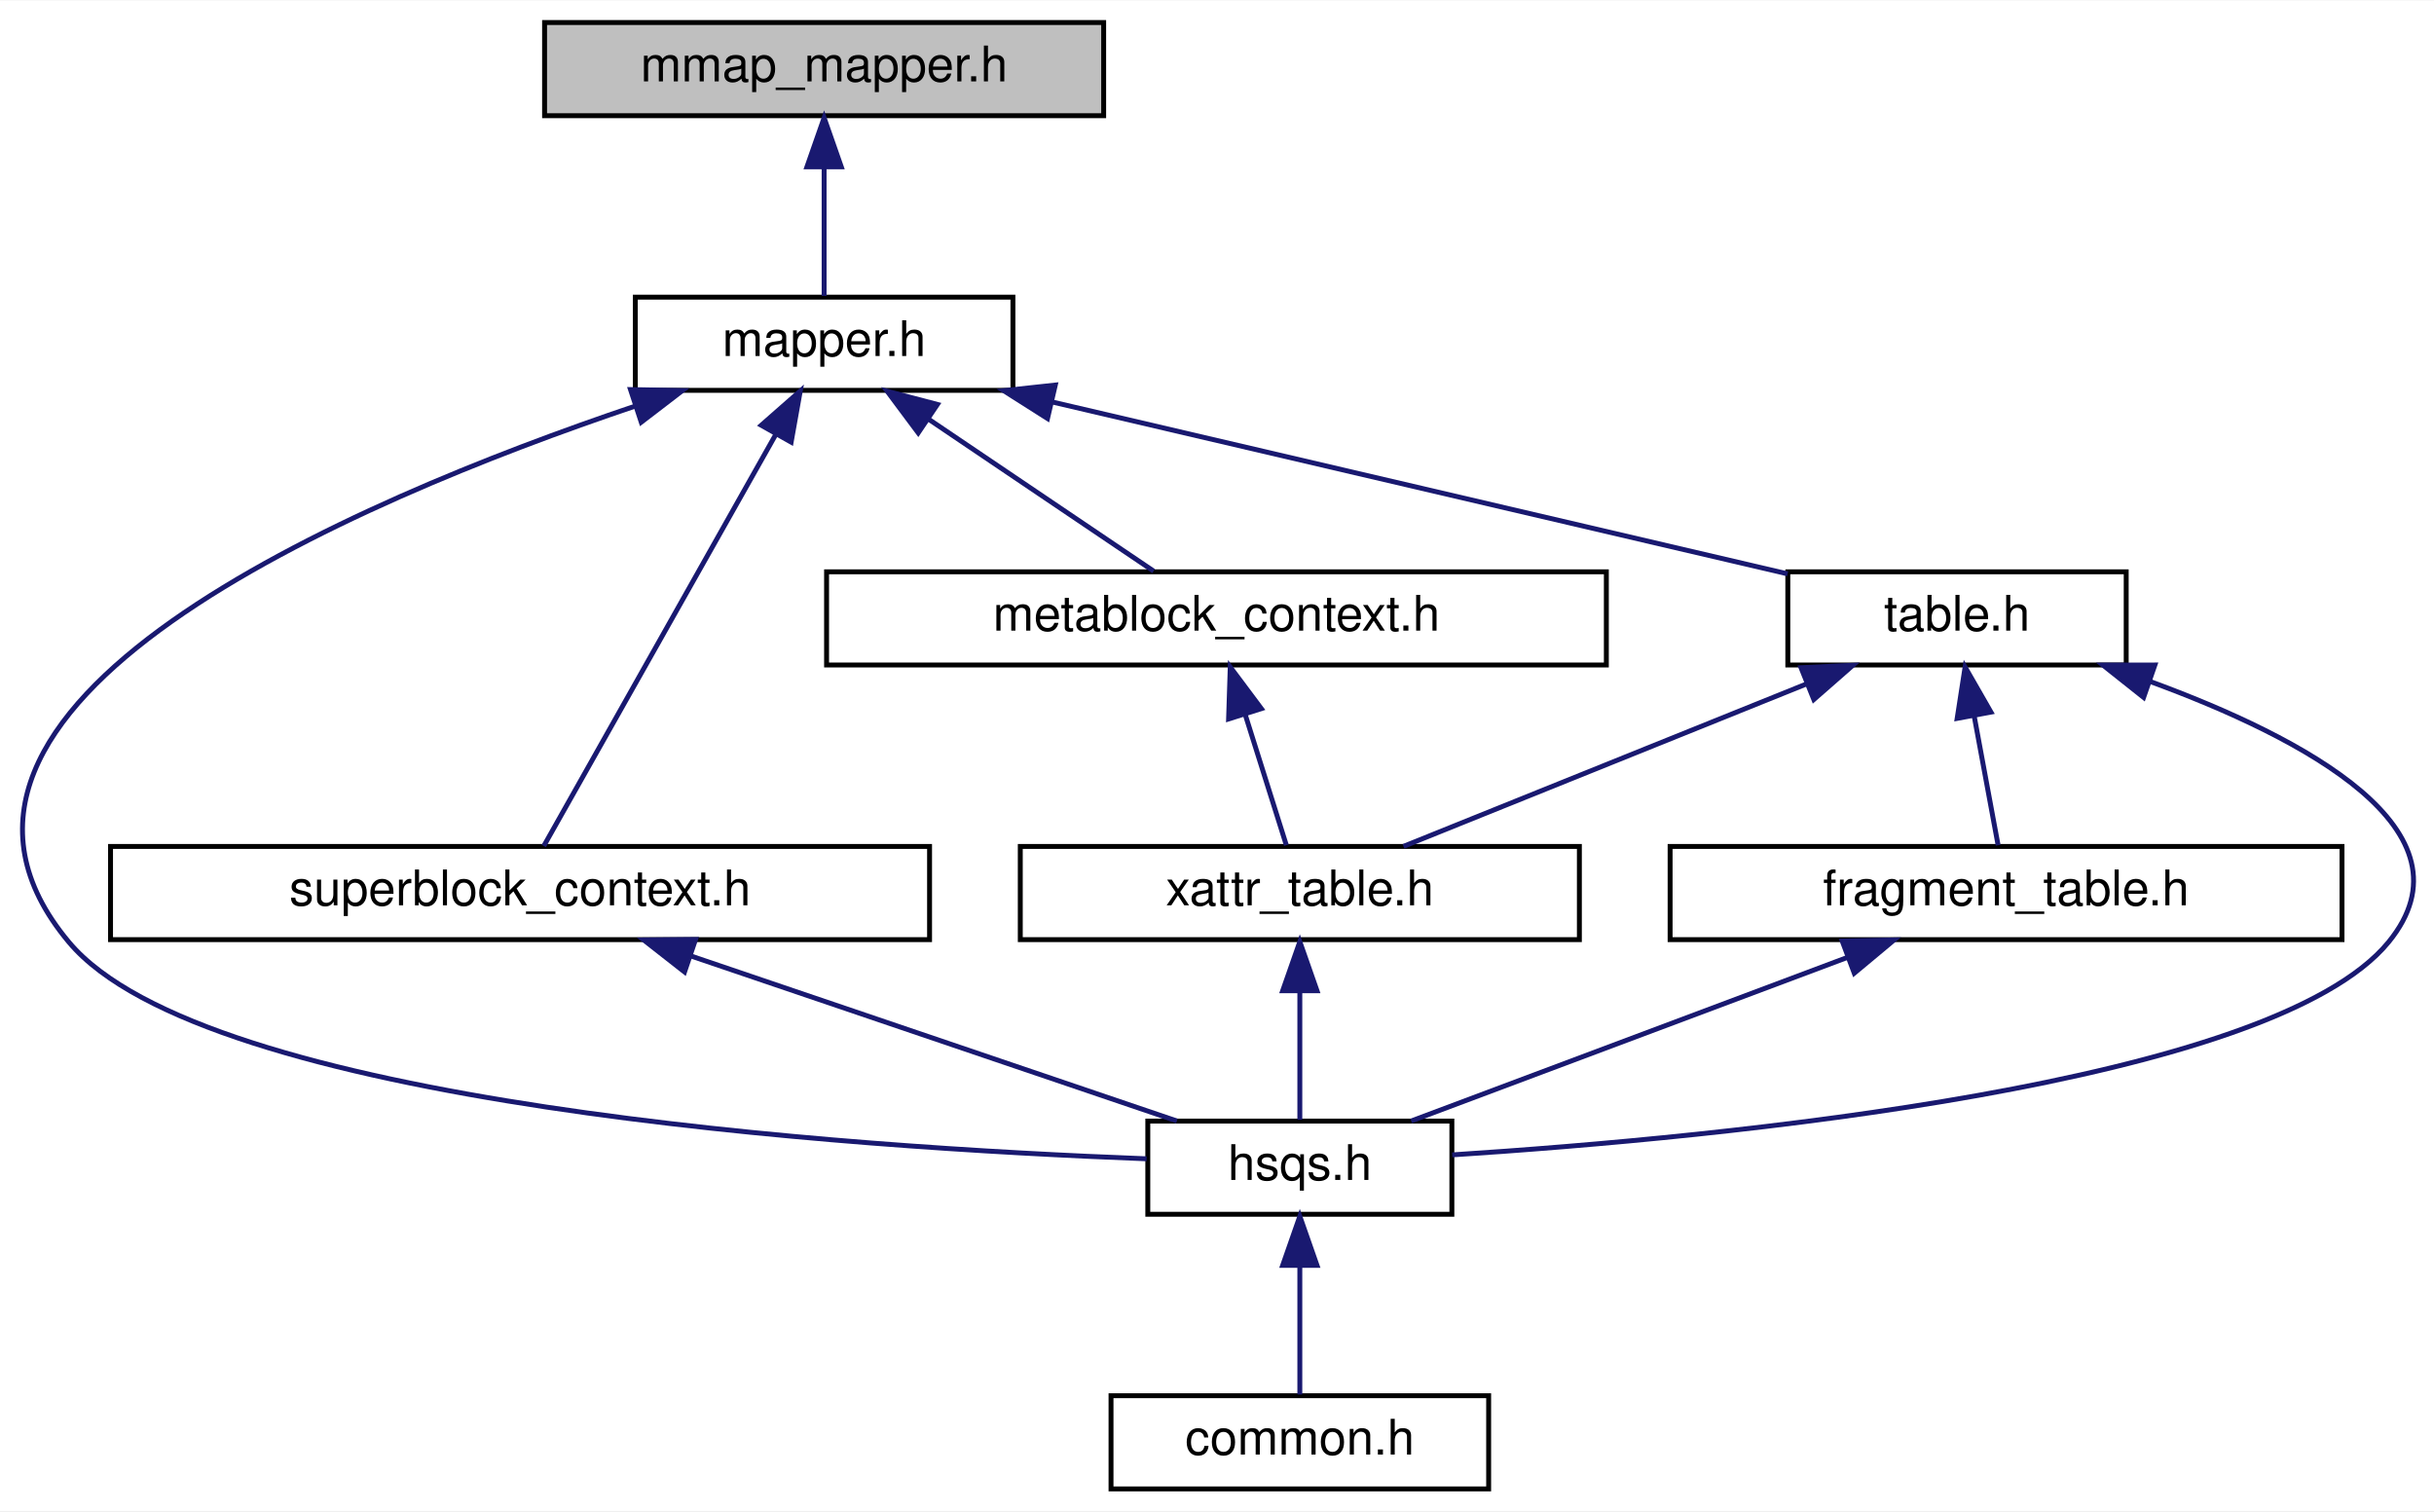
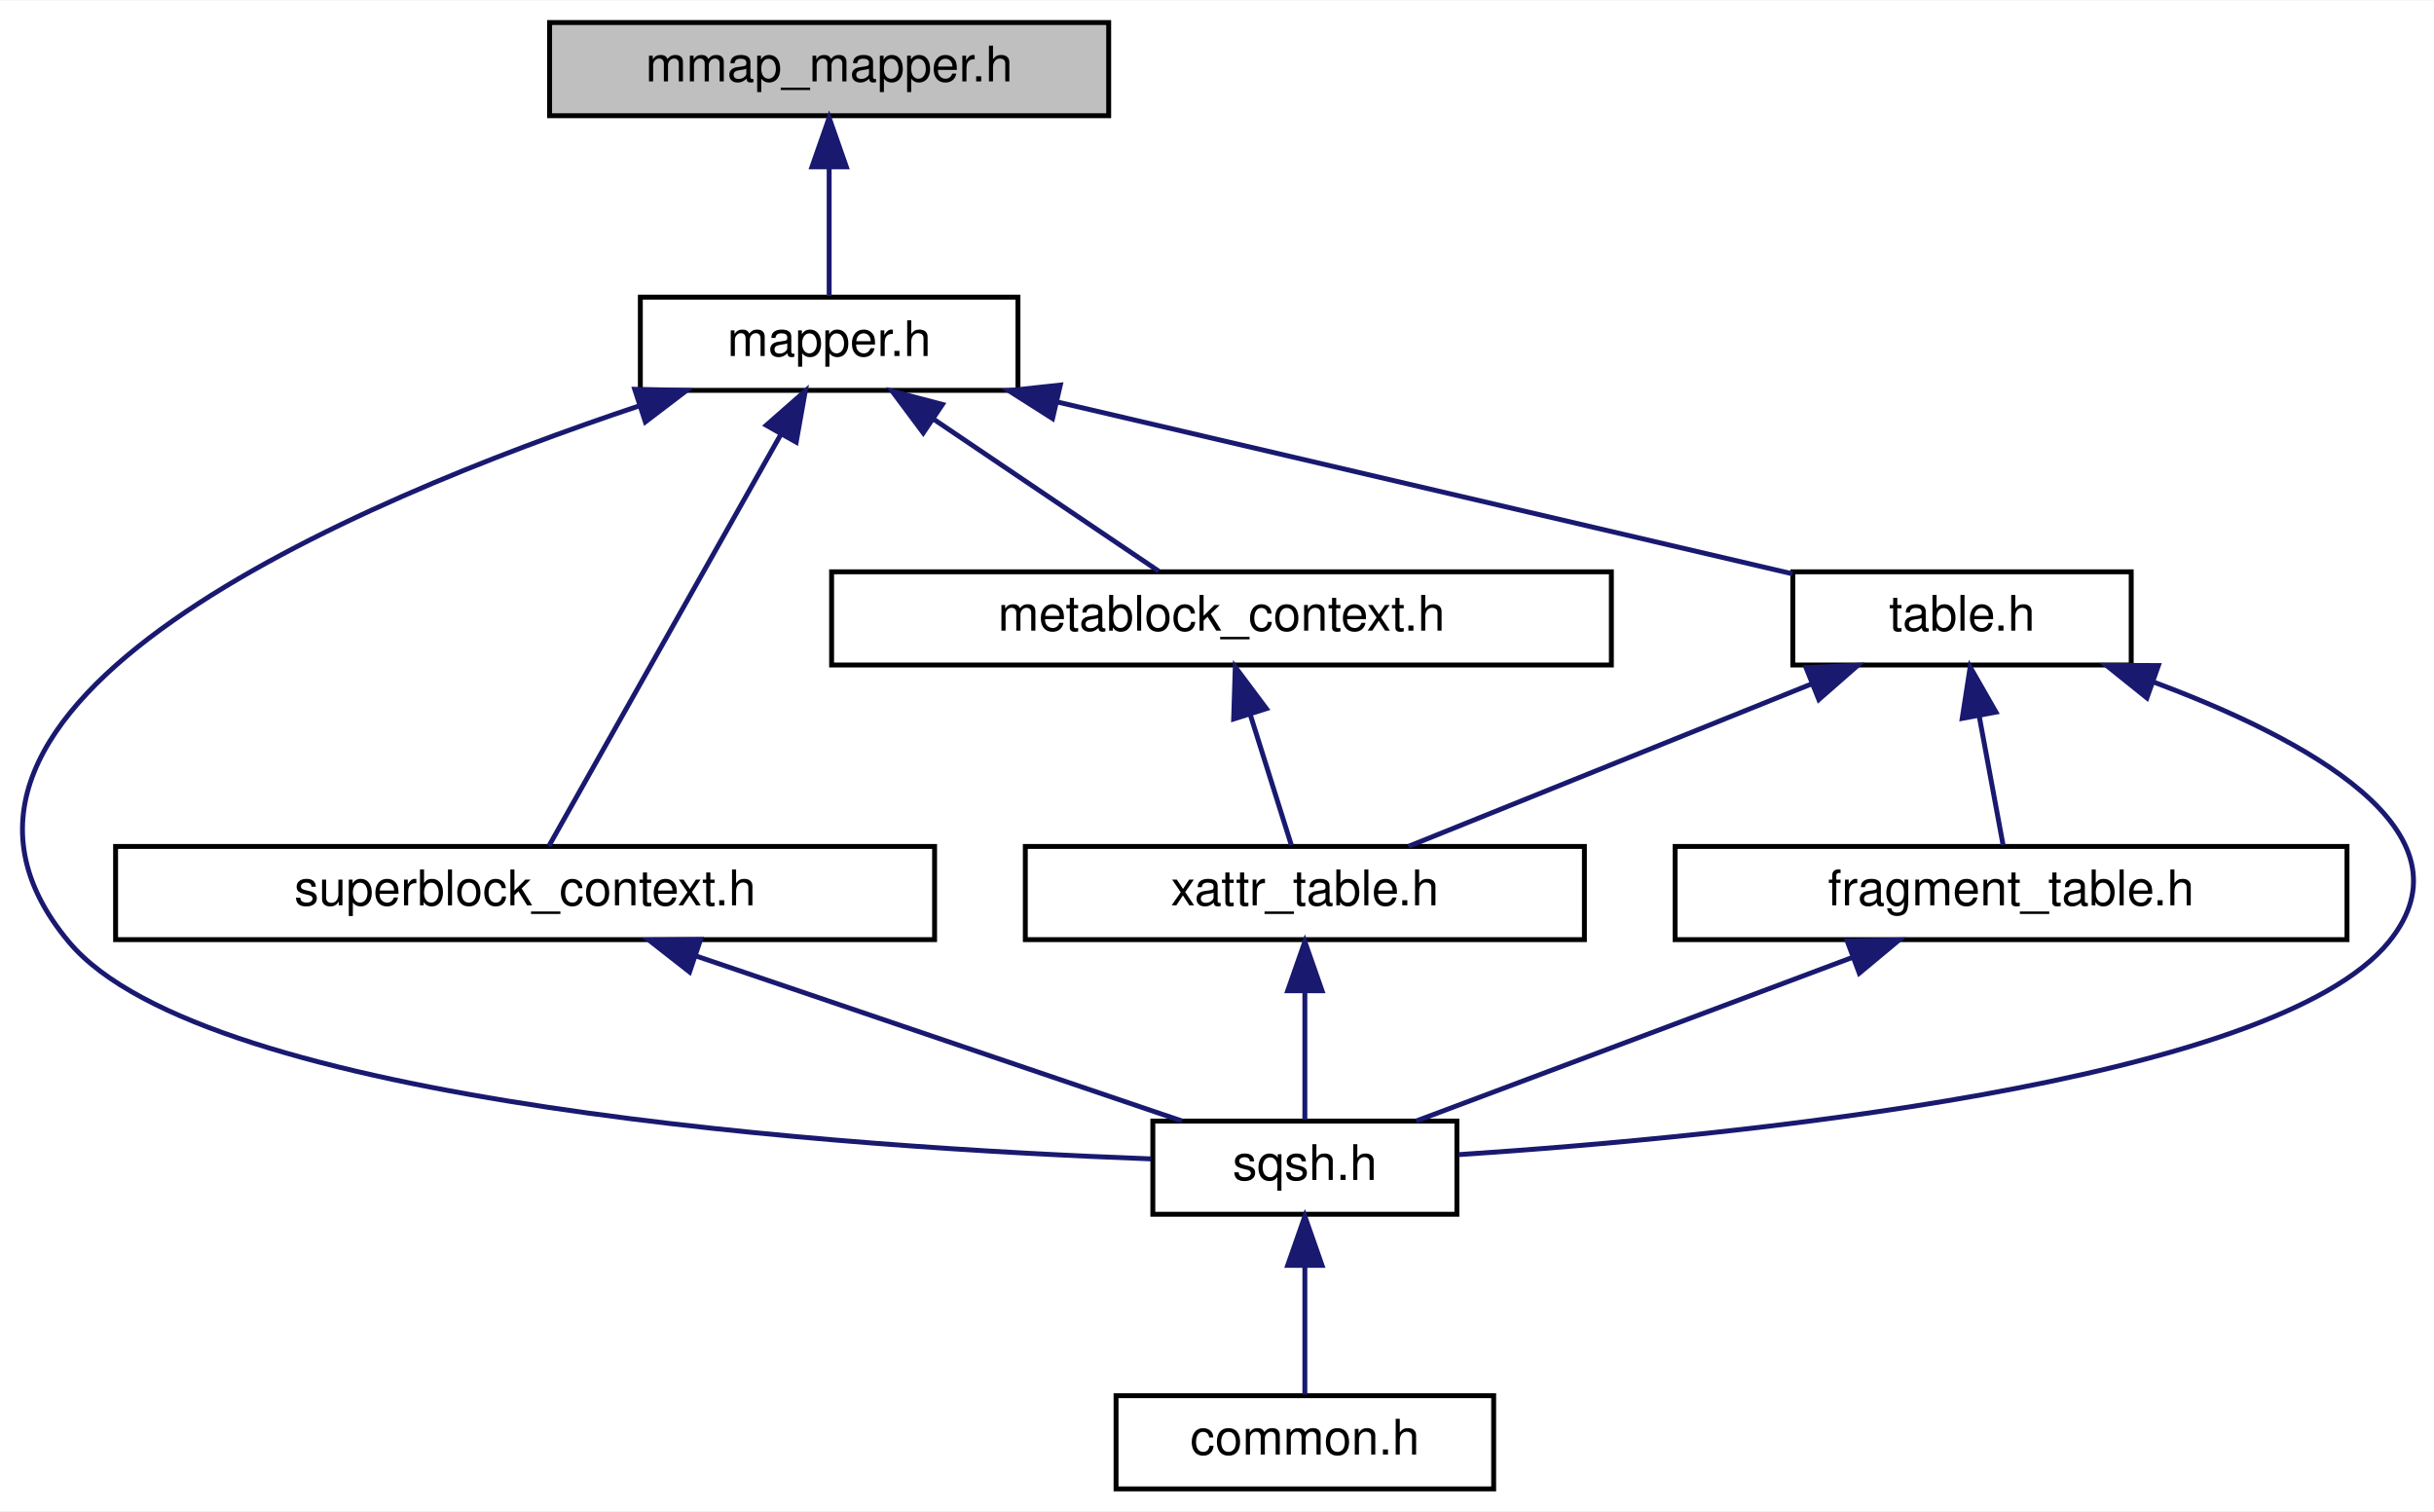
- <svg xmlns="http://www.w3.org/2000/svg" xmlns:xlink="http://www.w3.org/1999/xlink" width="496pt" height="308pt" viewBox="0.00 0.00 496.30 308.00">
+ <svg xmlns="http://www.w3.org/2000/svg" xmlns:xlink="http://www.w3.org/1999/xlink" width="496pt" height="308pt" viewBox="0.00 0.00 496.31 308.00">
  <g id="graph0" class="graph" transform="scale(1 1) rotate(0) translate(4 304)">
-     <polygon fill="white" stroke="transparent" points="-4,4 -4,-304 492.3,-304 492.3,4 -4,4" />
+     <polygon fill="white" stroke="transparent" points="-4,4 -4,-304 492.31,-304 492.31,4 -4,4" />
    <g id="node1" class="node">
      <g id="a_node1">
        <a xlink:title=" ">
-           <polygon fill="#bfbfbf" stroke="black" points="107.04,-280.5 107.04,-299.5 221.04,-299.5 221.04,-280.5 107.04,-280.5" />
-           <text text-anchor="middle" x="164.04" y="-287.5" font-family="Helvetica,sans-Serif" font-size="10.00">mmap_mapper.h</text>
+           <polygon fill="#bfbfbf" stroke="black" points="108.07,-280.5 108.07,-299.5 222.07,-299.5 222.07,-280.5 108.07,-280.5" />
+           <text text-anchor="middle" x="165.07" y="-287.5" font-family="Helvetica,sans-Serif" font-size="10.00">mmap_mapper.h</text>
        </a>
      </g>
    </g>
    <g id="node2" class="node">
      <g id="a_node2">
        <a xlink:href="mapper_8h.html" target="_top" xlink:title=" ">
-           <polygon fill="white" stroke="black" points="125.54,-224.5 125.54,-243.5 202.54,-243.5 202.54,-224.5 125.54,-224.5" />
-           <text text-anchor="middle" x="164.04" y="-231.5" font-family="Helvetica,sans-Serif" font-size="10.00">mapper.h</text>
+           <polygon fill="white" stroke="black" points="126.57,-224.5 126.57,-243.5 203.57,-243.5 203.57,-224.5 126.57,-224.5" />
+           <text text-anchor="middle" x="165.07" y="-231.5" font-family="Helvetica,sans-Serif" font-size="10.00">mapper.h</text>
        </a>
      </g>
    </g>
    <g id="edge1" class="edge">
-       <path fill="none" stroke="midnightblue" d="M164.04,-269.8C164.04,-260.91 164.04,-250.78 164.04,-243.75" />
-       <polygon fill="midnightblue" stroke="midnightblue" points="160.54,-270.08 164.04,-280.08 167.54,-270.08 160.54,-270.08" />
+       <path fill="none" stroke="midnightblue" d="M165.07,-269.8C165.07,-260.91 165.07,-250.78 165.07,-243.75" />
+       <polygon fill="midnightblue" stroke="midnightblue" points="161.57,-270.08 165.07,-280.08 168.57,-270.08 161.57,-270.08" />
    </g>
    <g id="node3" class="node">
      <g id="a_node3">
-         <a xlink:href="hsqs_8h.html" target="_top" xlink:title=" ">
-           <polygon fill="white" stroke="black" points="230.04,-56.5 230.04,-75.5 292.04,-75.5 292.04,-56.5 230.04,-56.5" />
-           <text text-anchor="middle" x="261.04" y="-63.5" font-family="Helvetica,sans-Serif" font-size="10.00">hsqs.h</text>
+         <a xlink:href="metablock__context_8h.html" target="_top" xlink:title=" ">
+           <polygon fill="white" stroke="black" points="165.57,-168.5 165.57,-187.5 324.57,-187.5 324.57,-168.5 165.57,-168.5" />
+           <text text-anchor="middle" x="245.07" y="-175.5" font-family="Helvetica,sans-Serif" font-size="10.00">metablock_context.h</text>
        </a>
      </g>
    </g>
    <g id="edge2" class="edge">
-       <path fill="none" stroke="midnightblue" d="M125.58,-221.31C67.87,-201.86 -30.28,-160.19 10.04,-112 37.74,-78.89 168.88,-70.11 229.8,-67.81" />
-       <polygon fill="midnightblue" stroke="midnightblue" points="124.56,-224.66 135.16,-224.46 126.75,-218.01 124.56,-224.66" />
+       <path fill="none" stroke="midnightblue" d="M186.37,-218.62C200.99,-208.76 219.9,-195.99 232.25,-187.65" />
+       <polygon fill="midnightblue" stroke="midnightblue" points="184.26,-215.83 177.93,-224.32 188.17,-221.63 184.26,-215.83" />
    </g>
    <g id="node5" class="node">
      <g id="a_node5">
-         <a xlink:href="metablock__context_8h.html" target="_top" xlink:title=" ">
-           <polygon fill="white" stroke="black" points="164.54,-168.5 164.54,-187.5 323.54,-187.5 323.54,-168.5 164.54,-168.5" />
-           <text text-anchor="middle" x="244.04" y="-175.5" font-family="Helvetica,sans-Serif" font-size="10.00">metablock_context.h</text>
+         <a xlink:href="sqsh_8h.html" target="_top" xlink:title=" ">
+           <polygon fill="white" stroke="black" points="231.07,-56.5 231.07,-75.5 293.07,-75.5 293.07,-56.5 231.07,-56.5" />
+           <text text-anchor="middle" x="262.07" y="-63.5" font-family="Helvetica,sans-Serif" font-size="10.00">sqsh.h</text>
        </a>
      </g>
    </g>
-     <g id="edge4" class="edge">
-       <path fill="none" stroke="midnightblue" d="M185.34,-218.62C199.96,-208.76 218.87,-195.99 231.22,-187.65" />
-       <polygon fill="midnightblue" stroke="midnightblue" points="183.23,-215.83 176.9,-224.32 187.14,-221.63 183.23,-215.83" />
+     <g id="edge6" class="edge">
+       <path fill="none" stroke="midnightblue" d="M126.38,-221.35C68.33,-201.96 -30.43,-160.37 10.07,-112 37.89,-78.78 169.54,-70.06 230.71,-67.79" />
+       <polygon fill="midnightblue" stroke="midnightblue" points="125.42,-224.72 136.02,-224.49 127.59,-218.07 125.42,-224.72" />
    </g>
    <g id="node7" class="node">
      <g id="a_node7">
        <a xlink:href="superblock__context_8h.html" target="_top" xlink:title=" ">
-           <polygon fill="white" stroke="black" points="18.54,-112.5 18.54,-131.5 185.54,-131.5 185.54,-112.5 18.54,-112.5" />
-           <text text-anchor="middle" x="102.04" y="-119.5" font-family="Helvetica,sans-Serif" font-size="10.00">superblock_context.h</text>
+           <polygon fill="white" stroke="black" points="19.57,-112.5 19.57,-131.5 186.57,-131.5 186.57,-112.5 19.57,-112.5" />
+           <text text-anchor="middle" x="103.07" y="-119.5" font-family="Helvetica,sans-Serif" font-size="10.00">superblock_context.h</text>
        </a>
      </g>
    </g>
    <g id="edge7" class="edge">
-       <path fill="none" stroke="midnightblue" d="M154.26,-215.64C140.79,-191.74 117.05,-149.63 106.88,-131.59" />
-       <polygon fill="midnightblue" stroke="midnightblue" points="151.22,-217.38 159.18,-224.37 157.32,-213.94 151.22,-217.38" />
+       <path fill="none" stroke="midnightblue" d="M155.29,-215.64C141.82,-191.74 118.08,-149.63 107.92,-131.59" />
+       <polygon fill="midnightblue" stroke="midnightblue" points="152.25,-217.38 160.21,-224.37 158.35,-213.94 152.25,-217.38" />
    </g>
    <g id="node8" class="node">
      <g id="a_node8">
        <a xlink:href="table_8h.html" target="_top" xlink:title=" ">
-           <polygon fill="white" stroke="black" points="360.54,-168.5 360.54,-187.5 429.54,-187.5 429.54,-168.5 360.54,-168.5" />
-           <text text-anchor="middle" x="395.04" y="-175.5" font-family="Helvetica,sans-Serif" font-size="10.00">table.h</text>
+           <polygon fill="white" stroke="black" points="361.57,-168.5 361.57,-187.5 430.57,-187.5 430.57,-168.5 361.57,-168.5" />
+           <text text-anchor="middle" x="396.07" y="-175.5" font-family="Helvetica,sans-Serif" font-size="10.00">table.h</text>
        </a>
      </g>
    </g>
    <g id="edge9" class="edge">
-       <path fill="none" stroke="midnightblue" d="M210.59,-222.12C254.93,-211.75 320.65,-196.39 360.5,-187.08" />
-       <polygon fill="midnightblue" stroke="midnightblue" points="209.59,-218.76 200.64,-224.44 211.18,-225.58 209.59,-218.76" />
+       <path fill="none" stroke="midnightblue" d="M211.63,-222.12C255.96,-211.75 321.68,-196.39 361.53,-187.08" />
+       <polygon fill="midnightblue" stroke="midnightblue" points="210.62,-218.76 201.68,-224.44 212.21,-225.58 210.62,-218.76" />
    </g>
    <g id="node4" class="node">
      <g id="a_node4">
-         <a xlink:href="bin_2common_8h.html" target="_top" xlink:title=" ">
-           <polygon fill="white" stroke="black" points="222.54,-0.5 222.54,-19.5 299.54,-19.5 299.54,-0.5 222.54,-0.5" />
-           <text text-anchor="middle" x="261.04" y="-7.5" font-family="Helvetica,sans-Serif" font-size="10.00">common.h</text>
+         <a xlink:href="xattr__table_8h.html" target="_top" xlink:title=" ">
+           <polygon fill="white" stroke="black" points="205.07,-112.5 205.07,-131.5 319.07,-131.5 319.07,-112.5 205.07,-112.5" />
+           <text text-anchor="middle" x="262.07" y="-119.5" font-family="Helvetica,sans-Serif" font-size="10.00">xattr_table.h</text>
        </a>
      </g>
    </g>
    <g id="edge3" class="edge">
-       <path fill="none" stroke="midnightblue" d="M261.04,-45.8C261.04,-36.91 261.04,-26.78 261.04,-19.75" />
-       <polygon fill="midnightblue" stroke="midnightblue" points="257.54,-46.08 261.04,-56.08 264.54,-46.08 257.54,-46.08" />
+       <path fill="none" stroke="midnightblue" d="M250.93,-158.4C253.78,-149.36 257.06,-138.94 259.32,-131.75" />
+       <polygon fill="midnightblue" stroke="midnightblue" points="247.55,-157.49 247.88,-168.08 254.22,-159.6 247.55,-157.49" />
+     </g>
+     <g id="edge4" class="edge">
+       <path fill="none" stroke="midnightblue" d="M262.07,-101.8C262.07,-92.91 262.07,-82.78 262.07,-75.75" />
+       <polygon fill="midnightblue" stroke="midnightblue" points="258.57,-102.08 262.07,-112.08 265.57,-102.08 258.57,-102.08" />
    </g>
    <g id="node6" class="node">
      <g id="a_node6">
-         <a xlink:href="xattr__table_8h.html" target="_top" xlink:title=" ">
-           <polygon fill="white" stroke="black" points="204.04,-112.5 204.04,-131.5 318.04,-131.5 318.04,-112.5 204.04,-112.5" />
-           <text text-anchor="middle" x="261.04" y="-119.5" font-family="Helvetica,sans-Serif" font-size="10.00">xattr_table.h</text>
+         <a xlink:href="bin_2common_8h.html" target="_top" xlink:title=" ">
+           <polygon fill="white" stroke="black" points="223.57,-0.5 223.57,-19.5 300.57,-19.5 300.57,-0.5 223.57,-0.5" />
+           <text text-anchor="middle" x="262.07" y="-7.5" font-family="Helvetica,sans-Serif" font-size="10.00">common.h</text>
        </a>
      </g>
    </g>
    <g id="edge5" class="edge">
-       <path fill="none" stroke="midnightblue" d="M249.9,-158.4C252.74,-149.36 256.02,-138.94 258.29,-131.75" />
-       <polygon fill="midnightblue" stroke="midnightblue" points="246.51,-157.49 246.85,-168.08 253.19,-159.6 246.51,-157.49" />
-     </g>
-     <g id="edge6" class="edge">
-       <path fill="none" stroke="midnightblue" d="M261.04,-101.8C261.04,-92.91 261.04,-82.78 261.04,-75.75" />
-       <polygon fill="midnightblue" stroke="midnightblue" points="257.54,-102.08 261.04,-112.08 264.54,-102.08 257.54,-102.08" />
+       <path fill="none" stroke="midnightblue" d="M262.07,-45.8C262.07,-36.91 262.07,-26.78 262.07,-19.75" />
+       <polygon fill="midnightblue" stroke="midnightblue" points="258.57,-46.08 262.07,-56.08 265.57,-46.08 258.57,-46.08" />
    </g>
    <g id="edge8" class="edge">
-       <path fill="none" stroke="midnightblue" d="M136.87,-109.17C166.81,-99 209.26,-84.59 235.97,-75.52" />
-       <polygon fill="midnightblue" stroke="midnightblue" points="135.58,-105.91 127.24,-112.44 137.83,-112.54 135.58,-105.91" />
+       <path fill="none" stroke="midnightblue" d="M137.9,-109.17C167.84,-99 210.3,-84.59 237,-75.52" />
+       <polygon fill="midnightblue" stroke="midnightblue" points="136.61,-105.91 128.27,-112.44 138.86,-112.54 136.61,-105.91" />
+     </g>
+     <g id="edge13" class="edge">
+       <path fill="none" stroke="midnightblue" d="M365.4,-164.64C340.25,-154.5 305.32,-140.43 283.21,-131.52" />
+       <polygon fill="midnightblue" stroke="midnightblue" points="364.26,-167.95 374.84,-168.44 366.87,-161.46 364.26,-167.95" />
    </g>
    <g id="edge12" class="edge">
-       <path fill="none" stroke="midnightblue" d="M434.32,-165.17C465.71,-153.69 501.62,-134.72 483.04,-112 459.27,-82.93 347.39,-72.19 292.11,-68.61" />
-       <polygon fill="midnightblue" stroke="midnightblue" points="433.09,-161.89 424.79,-168.48 435.39,-168.5 433.09,-161.89" />
-     </g>
-     <g id="edge13" class="edge">
-       <path fill="none" stroke="midnightblue" d="M364.36,-164.64C339.22,-154.5 304.29,-140.43 282.18,-131.52" />
-       <polygon fill="midnightblue" stroke="midnightblue" points="363.23,-167.95 373.81,-168.44 365.84,-161.46 363.23,-167.95" />
+       <path fill="none" stroke="midnightblue" d="M434.94,-165.09C465.99,-153.57 501.5,-134.56 483.07,-112 459.48,-83.12 348.62,-72.3 293.44,-68.66" />
+       <polygon fill="midnightblue" stroke="midnightblue" points="433.77,-161.79 425.51,-168.42 436.11,-168.39 433.77,-161.79" />
    </g>
    <g id="node9" class="node">
      <g id="a_node9">
        <a xlink:href="fragment__table_8h.html" target="_top" xlink:title=" ">
-           <polygon fill="white" stroke="black" points="336.54,-112.5 336.54,-131.5 473.54,-131.5 473.54,-112.5 336.54,-112.5" />
-           <text text-anchor="middle" x="405.04" y="-119.5" font-family="Helvetica,sans-Serif" font-size="10.00">fragment_table.h</text>
+           <polygon fill="white" stroke="black" points="337.57,-112.5 337.57,-131.5 474.57,-131.5 474.57,-112.5 337.57,-112.5" />
+           <text text-anchor="middle" x="406.07" y="-119.5" font-family="Helvetica,sans-Serif" font-size="10.00">fragment_table.h</text>
        </a>
      </g>
    </g>
    <g id="edge10" class="edge">
-       <path fill="none" stroke="midnightblue" d="M398.54,-158.1C400.2,-149.14 402.11,-138.86 403.42,-131.75" />
-       <polygon fill="midnightblue" stroke="midnightblue" points="395.07,-157.61 396.69,-168.08 401.96,-158.89 395.07,-157.61" />
+       <path fill="none" stroke="midnightblue" d="M399.57,-158.1C401.23,-149.14 403.14,-138.86 404.45,-131.75" />
+       <polygon fill="midnightblue" stroke="midnightblue" points="396.11,-157.61 397.73,-168.08 402.99,-158.89 396.11,-157.61" />
    </g>
    <g id="edge11" class="edge">
-       <path fill="none" stroke="midnightblue" d="M372.79,-108.91C345.72,-98.75 307.73,-84.51 283.75,-75.52" />
-       <polygon fill="midnightblue" stroke="midnightblue" points="371.63,-112.21 382.22,-112.44 374.09,-105.66 371.63,-112.21" />
+       <path fill="none" stroke="midnightblue" d="M373.82,-108.91C346.75,-98.75 308.76,-84.51 284.78,-75.52" />
+       <polygon fill="midnightblue" stroke="midnightblue" points="372.66,-112.21 383.26,-112.44 375.12,-105.66 372.66,-112.21" />
    </g>
  </g>
</svg>
